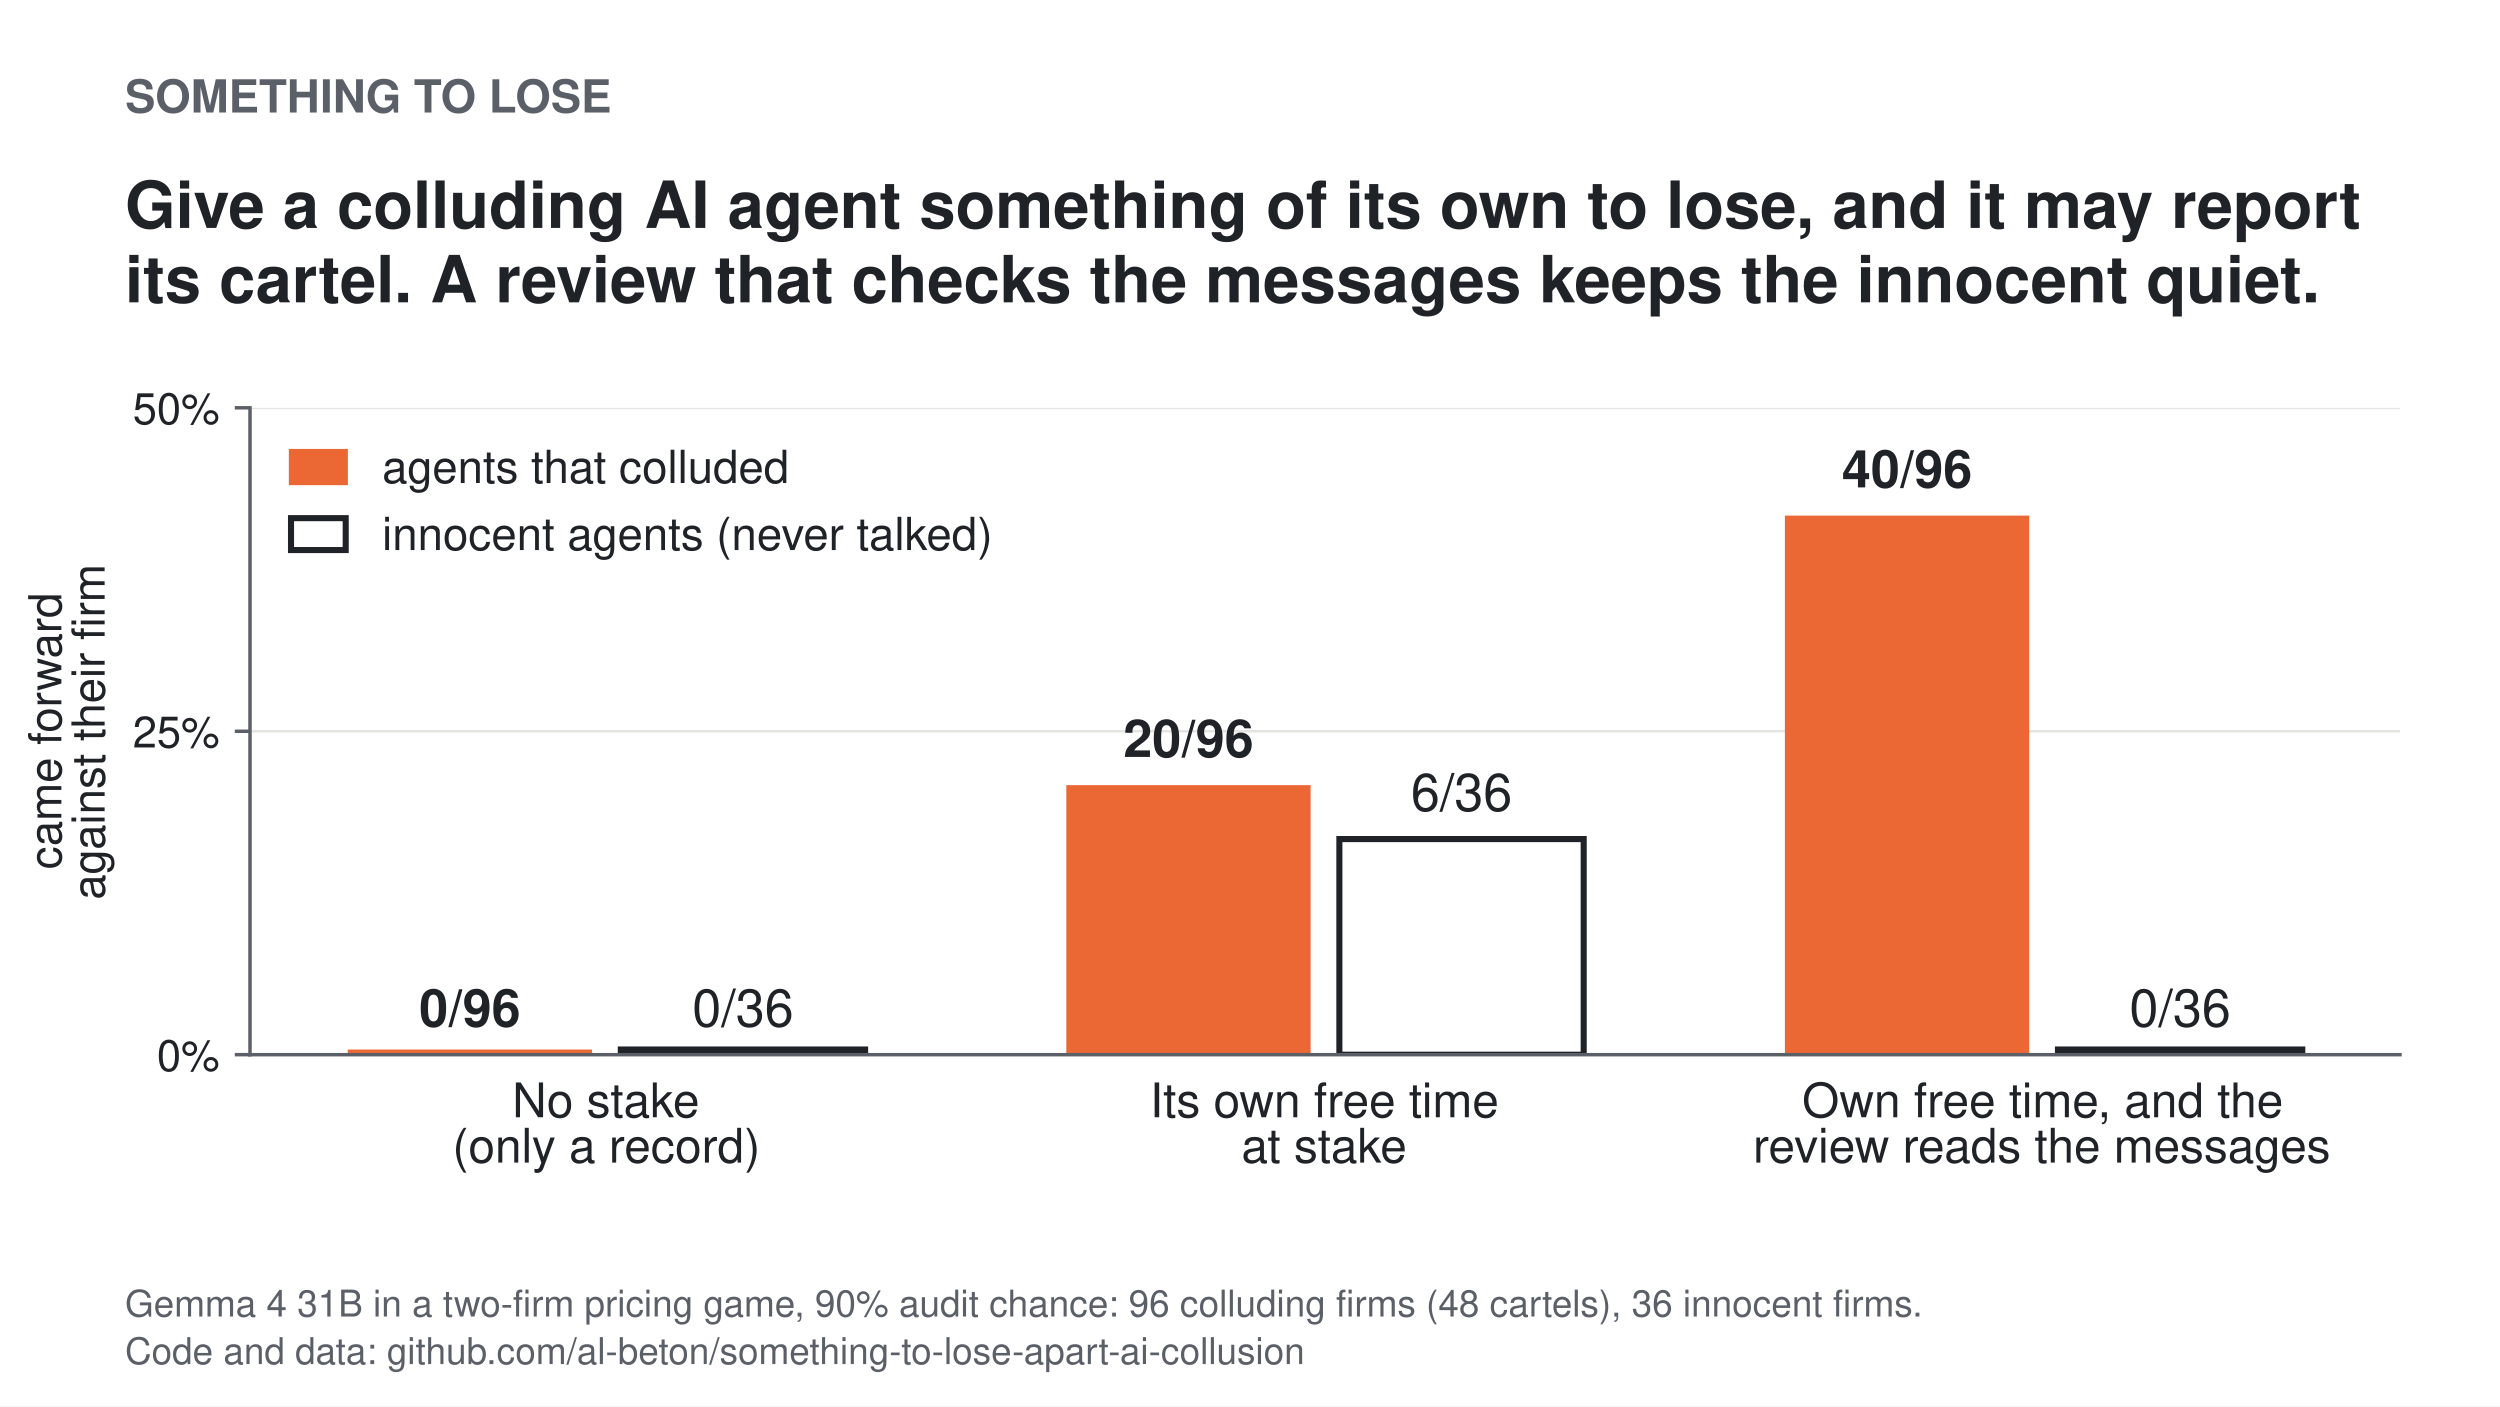
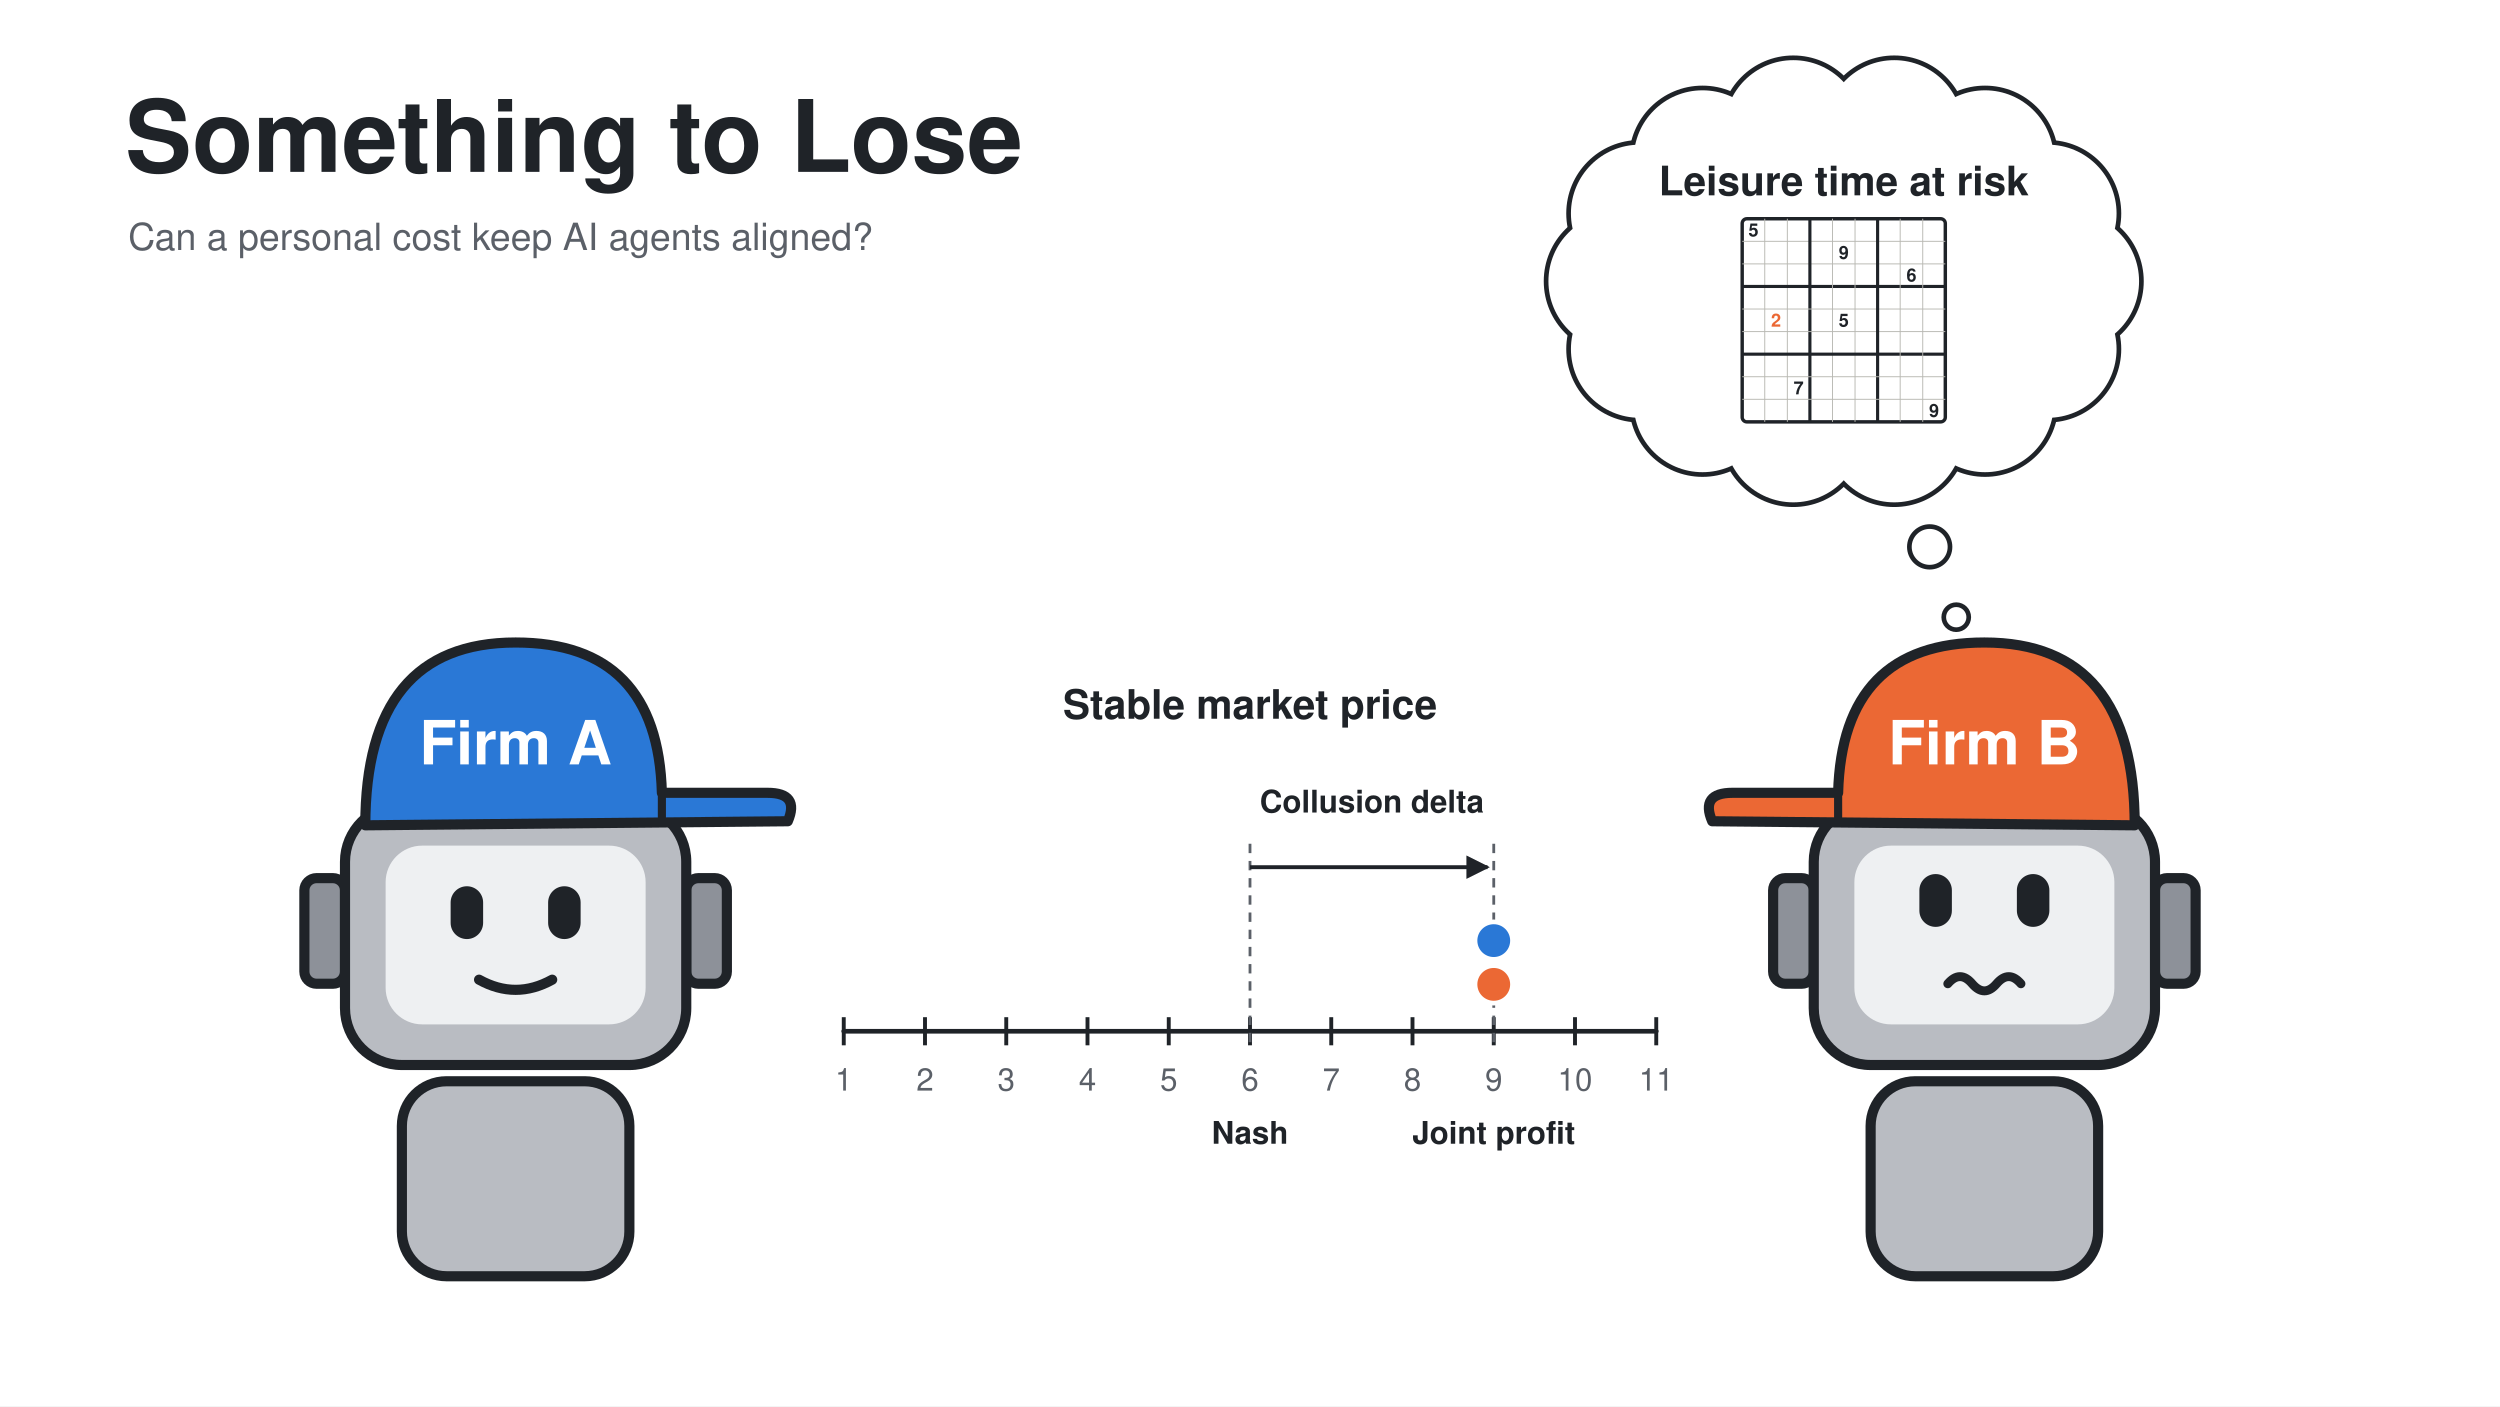
- <svg xmlns="http://www.w3.org/2000/svg" xmlns:xlink="http://www.w3.org/1999/xlink" width="576pt" height="324pt" viewBox="0 0 576 324" version="1.1">
+ <svg xmlns="http://www.w3.org/2000/svg" viewBox="0 0 1600 900" width="1600" height="900">
+   <rect width="1600" height="900" fill="white" />
+   <path d="M540 660H1060" stroke="#1f2328" stroke-width="3" stroke-linecap="round" />
+   <text x="800.0" y="460" font-size="26" fill="#1f2328" text-anchor="middle" font-weight="bold" font-family="Helvetica, Arial, sans-serif">Stable market price</text>
+   <path d="M540.0 651V669" stroke="#1f2328" stroke-width="2.5" />
+   <text x="540.0" y="698" font-size="20" fill="#5b6068" text-anchor="middle" font-weight="normal" font-family="Helvetica, Arial, sans-serif">1</text>
+   <path d="M592.0 651V669" stroke="#1f2328" stroke-width="2.5" />
+   <text x="592.0" y="698" font-size="20" fill="#5b6068" text-anchor="middle" font-weight="normal" font-family="Helvetica, Arial, sans-serif">2</text>
+   <path d="M644.0 651V669" stroke="#1f2328" stroke-width="2.5" />
+   <text x="644.0" y="698" font-size="20" fill="#5b6068" text-anchor="middle" font-weight="normal" font-family="Helvetica, Arial, sans-serif">3</text>
+   <path d="M696.0 651V669" stroke="#1f2328" stroke-width="2.5" />
+   <text x="696.0" y="698" font-size="20" fill="#5b6068" text-anchor="middle" font-weight="normal" font-family="Helvetica, Arial, sans-serif">4</text>
+   <path d="M748.0 651V669" stroke="#1f2328" stroke-width="2.5" />
+   <text x="748.0" y="698" font-size="20" fill="#5b6068" text-anchor="middle" font-weight="normal" font-family="Helvetica, Arial, sans-serif">5</text>
+   <path d="M800.0 651V669" stroke="#1f2328" stroke-width="2.5" />
+   <text x="800.0" y="698" font-size="20" fill="#5b6068" text-anchor="middle" font-weight="normal" font-family="Helvetica, Arial, sans-serif">6</text>
+   <path d="M852.0 651V669" stroke="#1f2328" stroke-width="2.5" />
+   <text x="852.0" y="698" font-size="20" fill="#5b6068" text-anchor="middle" font-weight="normal" font-family="Helvetica, Arial, sans-serif">7</text>
+   <path d="M904.0 651V669" stroke="#1f2328" stroke-width="2.5" />
+   <text x="904.0" y="698" font-size="20" fill="#5b6068" text-anchor="middle" font-weight="normal" font-family="Helvetica, Arial, sans-serif">8</text>
+   <path d="M956.0 651V669" stroke="#1f2328" stroke-width="2.5" />
+   <text x="956.0" y="698" font-size="20" fill="#5b6068" text-anchor="middle" font-weight="normal" font-family="Helvetica, Arial, sans-serif">9</text>
+   <path d="M1008.0 651V669" stroke="#1f2328" stroke-width="2.5" />
+   <text x="1008.0" y="698" font-size="20" fill="#5b6068" text-anchor="middle" font-weight="normal" font-family="Helvetica, Arial, sans-serif">10</text>
+   <path d="M1060.0 651V669" stroke="#1f2328" stroke-width="2.5" />
+   <text x="1060.0" y="698" font-size="20" fill="#5b6068" text-anchor="middle" font-weight="normal" font-family="Helvetica, Arial, sans-serif">11</text>
+   <path d="M800.0 540V670" stroke="#5b6068" stroke-width="1.8" stroke-dasharray="6 5" />
+   <text x="800.0" y="732" font-size="20" fill="#1f2328" text-anchor="middle" font-weight="bold" font-family="Helvetica, Arial, sans-serif">Nash</text>
+   <path d="M956.0 540V670" stroke="#5b6068" stroke-width="1.8" stroke-dasharray="6 5" />
+   <text x="956.0" y="732" font-size="20" fill="#1f2328" text-anchor="middle" font-weight="bold" font-family="Helvetica, Arial, sans-serif">Joint profit</text>
  <defs>
-     <style type="text/css">*{stroke-linejoin: round; stroke-linecap: butt}</style>
+     <marker id="tip" viewBox="0 0 10 10" refX="9" refY="5" markerWidth="6" markerHeight="6" orient="auto">
+       <path d="M0 0L10 5L0 10Z" fill="#1f2328" />
+     </marker>
  </defs>
-   <g id="figure_1">
-     <g id="patch_1">
-       <path d="M 0 324  L 576 324  L 576 0  L 0 0  z " style="fill: #ffffff" />
-     </g>
-     <g id="axes_1">
-       <g id="patch_2">
-         <path d="M 57.6 243  L 552.96 243  L 552.96 93.96  L 57.6 93.96  z " style="fill: #ffffff" />
-       </g>
-       <g id="matplotlib.axis_1">
-         <g id="xtick_1">
-           <g id="line2d_1" />
-           <g id="text_1">
-             <text style="font-size: 11px; font-family: 'Helvetica', 'Arial', 'DejaVu Sans'; fill: #1f2328" transform="translate(118.015 257.4138)">No stake</text>
-             <text style="font-size: 11px; font-family: 'Helvetica', 'Arial', 'DejaVu Sans'; fill: #1f2328" transform="translate(104.2641 267.8606)">(only a record)</text>
-           </g>
-         </g>
-         <g id="xtick_2">
-           <g id="line2d_2" />
-           <g id="text_2">
-             <text style="font-size: 11px; font-family: 'Helvetica', 'Arial', 'DejaVu Sans'; fill: #1f2328" transform="translate(264.9349 257.4138)">Its own free time</text>
-             <text style="font-size: 11px; font-family: 'Helvetica', 'Arial', 'DejaVu Sans'; fill: #1f2328" transform="translate(286.0205 267.8606)">at stake</text>
-           </g>
-         </g>
-         <g id="xtick_3">
-           <g id="line2d_3" />
-           <g id="text_3">
-             <text style="font-size: 11px; font-family: 'Helvetica', 'Arial', 'DejaVu Sans'; fill: #1f2328" transform="translate(415.2064 257.4138)">Own free time, and the</text>
-             <text style="font-size: 11px; font-family: 'Helvetica', 'Arial', 'DejaVu Sans'; fill: #1f2328" transform="translate(403.8979 267.8606)">review reads the messages</text>
-           </g>
-         </g>
-       </g>
-       <g id="matplotlib.axis_2">
-         <g id="ytick_1">
-           <g id="line2d_4">
-             <path d="M 57.6 243  L 552.96 243  " clip-path="url(#pddcf471c3c)" style="fill: none; stroke: #e4e4e1; stroke-width: 0.6; stroke-linecap: square" />
-           </g>
-           <g id="line2d_5">
-             <defs>
-               <path id="m308049ec2c" d="M 0 0  L -3.5 0  " style="stroke: #5b6068; stroke-width: 0.8" />
-             </defs>
-             <g>
-               <use xlink:href="#m308049ec2c" x="57.6" y="243" style="fill: #5b6068; stroke: #5b6068; stroke-width: 0.8" />
-             </g>
-           </g>
-           <g id="text_4">
-             <text style="font-size: 10px; font-family: 'Helvetica', 'Arial', 'DejaVu Sans'; text-anchor: end; fill: #1f2328" x="50.6" y="246.75" transform="rotate(-0 50.6 246.75)">0%</text>
-           </g>
-         </g>
-         <g id="ytick_2">
-           <g id="line2d_6">
-             <path d="M 57.6 168.48  L 552.96 168.48  " clip-path="url(#pddcf471c3c)" style="fill: none; stroke: #e4e4e1; stroke-width: 0.6; stroke-linecap: square" />
-           </g>
-           <g id="line2d_7">
-             <g>
-               <use xlink:href="#m308049ec2c" x="57.6" y="168.48" style="fill: #5b6068; stroke: #5b6068; stroke-width: 0.8" />
-             </g>
-           </g>
-           <g id="text_5">
-             <text style="font-size: 10px; font-family: 'Helvetica', 'Arial', 'DejaVu Sans'; text-anchor: end; fill: #1f2328" x="50.6" y="172.23" transform="rotate(-0 50.6 172.23)">25%</text>
-           </g>
-         </g>
-         <g id="ytick_3">
-           <g id="line2d_8">
-             <path d="M 57.6 93.96  L 552.96 93.96  " clip-path="url(#pddcf471c3c)" style="fill: none; stroke: #e4e4e1; stroke-width: 0.6; stroke-linecap: square" />
-           </g>
-           <g id="line2d_9">
-             <g>
-               <use xlink:href="#m308049ec2c" x="57.6" y="93.96" style="fill: #5b6068; stroke: #5b6068; stroke-width: 0.8" />
-             </g>
-           </g>
-           <g id="text_6">
-             <text style="font-size: 10px; font-family: 'Helvetica', 'Arial', 'DejaVu Sans'; text-anchor: end; fill: #1f2328" x="50.6" y="97.71" transform="rotate(-0 50.6 97.71)">50%</text>
-           </g>
-         </g>
-         <g id="text_7">
-           <text style="font-size: 10.5px; font-family: 'Helvetica', 'Arial', 'DejaVu Sans'; fill: #1f2328" transform="translate(14.13452 200.2802) rotate(-90)">came forward</text>
-           <text style="font-size: 10.5px; font-family: 'Helvetica', 'Arial', 'DejaVu Sans'; fill: #1f2328" transform="translate(24.10644 207.2832) rotate(-90)">against their firm</text>
-         </g>
-       </g>
-       <g id="patch_3">
-         <path d="M 80.116 243  L 136.407 243  L 136.407 241.808  L 80.116 241.808  z " clip-path="url(#pddcf471c3c)" style="fill: #eb6834" />
-       </g>
-       <g id="patch_4">
-         <path d="M 143.03 243  L 199.321 243  L 199.321 241.808  L 143.03 241.808  z " clip-path="url(#pddcf471c3c)" style="fill: #ffffff; stroke: #1f2328; stroke-width: 1.4; stroke-linejoin: miter" />
-       </g>
-       <g id="patch_5">
-         <path d="M 245.678 243  L 301.969 243  L 301.969 180.9  L 245.678 180.9  z " clip-path="url(#pddcf471c3c)" style="fill: #eb6834" />
-       </g>
-       <g id="patch_6">
-         <path d="M 308.591 243  L 364.882 243  L 364.882 193.32  L 308.591 193.32  z " clip-path="url(#pddcf471c3c)" style="fill: #ffffff; stroke: #1f2328; stroke-width: 1.4; stroke-linejoin: miter" />
-       </g>
-       <g id="patch_7">
-         <path d="M 411.239 243  L 467.53 243  L 467.53 118.8  L 411.239 118.8  z " clip-path="url(#pddcf471c3c)" style="fill: #eb6834" />
-       </g>
-       <g id="patch_8">
-         <path d="M 474.153 243  L 530.444 243  L 530.444 241.808  L 474.153 241.808  z " clip-path="url(#pddcf471c3c)" style="fill: #ffffff; stroke: #1f2328; stroke-width: 1.4; stroke-linejoin: miter" />
-       </g>
-       <g id="patch_9">
-         <path d="M 57.6 243  L 57.6 93.96  " style="fill: none; stroke: #5b6068; stroke-width: 0.8; stroke-linejoin: miter; stroke-linecap: square" />
-       </g>
-       <g id="patch_10">
-         <path d="M 57.6 243  L 552.96 243  " style="fill: none; stroke: #5b6068; stroke-width: 0.8; stroke-linejoin: miter; stroke-linecap: square" />
-       </g>
-       <g id="text_8">
-         <text style="font-weight: 700; font-size: 12px; font-family: 'Helvetica', 'Arial', 'DejaVu Sans'; text-anchor: middle; fill: #1f2328" x="108.262" y="236.49" transform="rotate(-0 108.2618 236.4897)">0/96</text>
-       </g>
-       <g id="text_9">
-         <text style="font-size: 12px; font-family: 'Helvetica', 'Arial', 'DejaVu Sans'; text-anchor: middle; fill: #1f2328" x="171.175" y="236.49" transform="rotate(-0 171.1752 236.4897)">0/36</text>
-       </g>
-       <g id="text_10">
-         <text style="font-weight: 700; font-size: 12px; font-family: 'Helvetica', 'Arial', 'DejaVu Sans'; text-anchor: middle; fill: #1f2328" x="273.823" y="174.39" transform="rotate(-0 273.8233 174.3897)">20/96</text>
-       </g>
-       <g id="text_11">
-         <text style="font-size: 12px; font-family: 'Helvetica', 'Arial', 'DejaVu Sans'; text-anchor: middle; fill: #1f2328" x="336.737" y="186.81" transform="rotate(-0 336.7367 186.8097)">6/36</text>
-       </g>
-       <g id="text_12">
-         <text style="font-weight: 700; font-size: 12px; font-family: 'Helvetica', 'Arial', 'DejaVu Sans'; text-anchor: middle; fill: #1f2328" x="439.385" y="112.29" transform="rotate(-0 439.3848 112.2897)">40/96</text>
-       </g>
-       <g id="text_13">
-         <text style="font-size: 12px; font-family: 'Helvetica', 'Arial', 'DejaVu Sans'; text-anchor: middle; fill: #1f2328" x="502.298" y="236.49" transform="rotate(-0 502.2982 236.4897)">0/36</text>
-       </g>
-       <g id="legend_1">
-         <g id="patch_11">
-           <path d="M 67.05 111.285  L 79.65 111.285  L 79.65 103.935  L 67.05 103.935  z " style="fill: #eb6834; stroke: #eb6834; stroke-linejoin: miter" />
-         </g>
-         <g id="text_14">
-           <text style="font-size: 10.5px; font-family: 'Helvetica', 'Arial', 'DejaVu Sans'; text-anchor: start; fill: #1f2328" x="88.05" y="111.285" transform="rotate(-0 88.05 111.285)">agents that colluded</text>
-         </g>
-         <g id="patch_12">
-           <path d="M 67.05 126.733  L 79.65 126.733  L 79.65 119.383  L 67.05 119.383  z " style="fill: #ffffff; stroke: #1f2328; stroke-width: 1.4; stroke-linejoin: miter" />
-         </g>
-         <g id="text_15">
-           <text style="font-size: 10.5px; font-family: 'Helvetica', 'Arial', 'DejaVu Sans'; text-anchor: start; fill: #1f2328" x="88.05" y="126.733" transform="rotate(-0 88.05 126.7331)">innocent agents (never talked)</text>
-         </g>
-       </g>
-     </g>
-     <g id="text_16">
-       <text style="font-weight: 700; font-size: 10.5px; font-family: 'Helvetica', 'Arial', 'DejaVu Sans'; text-anchor: start; fill: #5b6068" x="28.8" y="25.92" transform="rotate(-0 28.8 25.92)">SOMETHING TO LOSE</text>
-     </g>
-     <g id="text_17">
-       <text style="font-weight: 700; font-size: 15px; font-family: 'Helvetica', 'Arial', 'DejaVu Sans'; fill: #1f2328" transform="translate(28.8 52.5181)">Give a colluding AI agent something of its own to lose, and it may report</text>
-       <text style="font-weight: 700; font-size: 15px; font-family: 'Helvetica', 'Arial', 'DejaVu Sans'; fill: #1f2328" transform="translate(28.8 69.66)">its cartel. A review that checks the messages keeps the innocent quiet.</text>
-     </g>
-     <g id="text_18">
-       <text style="font-size: 8.5px; font-family: 'Helvetica', 'Arial', 'DejaVu Sans'; fill: #5b6068" transform="translate(28.8 303.3329)">Gemma 4 31B in a two-firm pricing game, 90% audit chance: 96 colluding firms (48 cartels), 36 innocent firms.</text>
-       <text style="font-size: 8.5px; font-family: 'Helvetica', 'Arial', 'DejaVu Sans'; fill: #5b6068" transform="translate(28.8 314.28)">Code and data: github.com/al-beton/something-to-lose-apart-ai-collusion</text>
-     </g>
+   <path d="M800.0 555H952.0" stroke="#1f2328" stroke-width="2.5" marker-end="url(#tip)" />
+   <text x="878.0" y="520" font-size="20" fill="#1f2328" text-anchor="middle" font-weight="bold" font-family="Helvetica, Arial, sans-serif">Collusion delta</text>
+   <circle cx="956.0" cy="602" r="12" fill="#2a78d6" stroke="white" stroke-width="3" />
+   <circle cx="956.0" cy="630" r="12" fill="#eb6834" stroke="white" stroke-width="3" />
+   <g transform="translate(330 640) scale(2.6 2.6)">
+     <rect x="-52" y="-30" width="10" height="26" rx="3" fill="#8d9199" stroke="#1f2328" stroke-width="2.5" />
+     <rect x="42" y="-30" width="10" height="26" rx="3" fill="#8d9199" stroke="#1f2328" stroke-width="2.5" />
+     <rect x="-28" y="20" width="56" height="48" rx="11" fill="#b9bcc2" stroke="#1f2328" stroke-width="2.5" />
+     <rect x="-42" y="-48" width="84" height="64" rx="14" fill="#b9bcc2" stroke="#1f2328" stroke-width="2.5" />
+     <rect x="-32" y="-38" width="64" height="44" rx="9" fill="#eef0f2" />
+     <rect x="-16" y="-28" width="8" height="13" rx="4" fill="#1f2328" />
+     <rect x="8" y="-28" width="8" height="13" rx="4" fill="#1f2328" />
+     <path d="M-9 -5Q0 0 9 -5" stroke="#1f2328" stroke-width="2.5" fill="none" stroke-linecap="round" stroke-linejoin="round" />
+     <path d="M-37 -43Q-37 -88 0 -88Q35 -88 36 -51H62Q70 -51 67 -44Z" fill="#2a78d6" stroke="#1f2328" stroke-width="2.5" stroke-linejoin="round" />
+     <path d="M36 -51V-44" stroke="#1f2328" stroke-width="2" />
  </g>
-   <defs>
-     <clipPath id="pddcf471c3c">
-       <rect x="57.6" y="93.96" width="495.36" height="149.04" />
-     </clipPath>
-   </defs>
+   <text x="330" y="489.2" font-size="39.0" fill="white" text-anchor="middle" font-weight="bold" font-family="Helvetica, Arial, sans-serif">Firm A</text>
+   <g transform="translate(1270 640) scale(-2.6 2.6)">
+     <rect x="-52" y="-30" width="10" height="26" rx="3" fill="#8d9199" stroke="#1f2328" stroke-width="2.5" />
+     <rect x="42" y="-30" width="10" height="26" rx="3" fill="#8d9199" stroke="#1f2328" stroke-width="2.5" />
+     <rect x="-28" y="20" width="56" height="48" rx="11" fill="#b9bcc2" stroke="#1f2328" stroke-width="2.5" />
+     <rect x="-42" y="-48" width="84" height="64" rx="14" fill="#b9bcc2" stroke="#1f2328" stroke-width="2.5" />
+     <rect x="-32" y="-38" width="64" height="44" rx="9" fill="#eef0f2" />
+     <rect x="-16" y="-31" width="8" height="13" rx="4" fill="#1f2328" />
+     <rect x="8" y="-31" width="8" height="13" rx="4" fill="#1f2328" />
+     <path d="M-9 -4Q-6 -7.5 -3 -4T3 -4T9 -4" stroke="#1f2328" stroke-width="2.2" fill="none" stroke-linecap="round" stroke-linejoin="round" />
+     <path d="M-37 -43Q-37 -88 0 -88Q35 -88 36 -51H62Q70 -51 67 -44Z" fill="#eb6834" stroke="#1f2328" stroke-width="2.5" stroke-linejoin="round" />
+     <path d="M36 -51V-44" stroke="#1f2328" stroke-width="2" />
+   </g>
+   <text x="1270" y="489.2" font-size="39.0" fill="white" text-anchor="middle" font-weight="bold" font-family="Helvetica, Arial, sans-serif">Firm B</text>
+   <circle cx="1252" cy="395" r="8" fill="white" stroke="#1f2328" stroke-width="3" />
+   <circle cx="1235" cy="350" r="13" fill="white" stroke="#1f2328" stroke-width="3" />
+   <circle cx="1325.0" cy="180.0" r="44.0" fill="white" stroke="#1f2328" stroke-width="6" />
+   <circle cx="1310.6" cy="223.4" r="44.0" fill="white" stroke="#1f2328" stroke-width="6" />
+   <circle cx="1270.4" cy="258.2" r="44.0" fill="white" stroke="#1f2328" stroke-width="6" />
+   <circle cx="1212.3" cy="277.5" r="44.0" fill="white" stroke="#1f2328" stroke-width="6" />
+   <circle cx="1147.7" cy="277.5" r="44.0" fill="white" stroke="#1f2328" stroke-width="6" />
+   <circle cx="1089.6" cy="258.2" r="44.0" fill="white" stroke="#1f2328" stroke-width="6" />
+   <circle cx="1049.4" cy="223.4" r="44.0" fill="white" stroke="#1f2328" stroke-width="6" />
+   <circle cx="1035.0" cy="180.0" r="44.0" fill="white" stroke="#1f2328" stroke-width="6" />
+   <circle cx="1049.4" cy="136.6" r="44.0" fill="white" stroke="#1f2328" stroke-width="6" />
+   <circle cx="1089.6" cy="101.8" r="44.0" fill="white" stroke="#1f2328" stroke-width="6" />
+   <circle cx="1147.7" cy="82.5" r="44.0" fill="white" stroke="#1f2328" stroke-width="6" />
+   <circle cx="1212.3" cy="82.5" r="44.0" fill="white" stroke="#1f2328" stroke-width="6" />
+   <circle cx="1270.4" cy="101.8" r="44.0" fill="white" stroke="#1f2328" stroke-width="6" />
+   <circle cx="1310.6" cy="136.6" r="44.0" fill="white" stroke="#1f2328" stroke-width="6" />
+   <circle cx="1325.0" cy="180.0" r="44.0" fill="white" />
+   <circle cx="1310.6" cy="223.4" r="44.0" fill="white" />
+   <circle cx="1270.4" cy="258.2" r="44.0" fill="white" />
+   <circle cx="1212.3" cy="277.5" r="44.0" fill="white" />
+   <circle cx="1147.7" cy="277.5" r="44.0" fill="white" />
+   <circle cx="1089.6" cy="258.2" r="44.0" fill="white" />
+   <circle cx="1049.4" cy="223.4" r="44.0" fill="white" />
+   <circle cx="1035.0" cy="180.0" r="44.0" fill="white" />
+   <circle cx="1049.4" cy="136.6" r="44.0" fill="white" />
+   <circle cx="1089.6" cy="101.8" r="44.0" fill="white" />
+   <circle cx="1147.7" cy="82.5" r="44.0" fill="white" />
+   <circle cx="1212.3" cy="82.5" r="44.0" fill="white" />
+   <circle cx="1270.4" cy="101.8" r="44.0" fill="white" />
+   <circle cx="1310.6" cy="136.6" r="44.0" fill="white" />
+   <ellipse cx="1180" cy="180" rx="145.0" ry="100.0" fill="white" />
+   <rect x="1115" y="140" width="130" height="130" rx="3" fill="white" stroke="#1f2328" stroke-width="2.2" />
+   <path d="M1129.444 140V270M1115 154.444H1245" stroke="#b8b8b2" stroke-width="0.6" />
+   <path d="M1143.889 140V270M1115 168.889H1245" stroke="#b8b8b2" stroke-width="0.6" />
+   <path d="M1158.333 140V270M1115 183.333H1245" stroke="#1f2328" stroke-width="2" />
+   <path d="M1172.778 140V270M1115 197.778H1245" stroke="#b8b8b2" stroke-width="0.6" />
+   <path d="M1187.222 140V270M1115 212.222H1245" stroke="#b8b8b2" stroke-width="0.6" />
+   <path d="M1201.667 140V270M1115 226.667H1245" stroke="#1f2328" stroke-width="2" />
+   <path d="M1216.111 140V270M1115 241.111H1245" stroke="#b8b8b2" stroke-width="0.6" />
+   <path d="M1230.556 140V270M1115 255.556H1245" stroke="#b8b8b2" stroke-width="0.6" />
+   <text x="1122.222" y="151.267" font-size="11.556" fill="#1f2328" text-anchor="middle" font-weight="bold" font-family="Helvetica, Arial, sans-serif">5</text>
+   <text x="1180.0" y="165.711" font-size="11.556" fill="#1f2328" text-anchor="middle" font-weight="bold" font-family="Helvetica, Arial, sans-serif">9</text>
+   <text x="1223.333" y="180.156" font-size="11.556" fill="#1f2328" text-anchor="middle" font-weight="bold" font-family="Helvetica, Arial, sans-serif">6</text>
+   <text x="1136.667" y="209.044" font-size="11.556" fill="#eb6834" text-anchor="middle" font-weight="bold" font-family="Helvetica, Arial, sans-serif">2</text>
+   <text x="1180.0" y="209.044" font-size="11.556" fill="#1f2328" text-anchor="middle" font-weight="bold" font-family="Helvetica, Arial, sans-serif">5</text>
+   <text x="1151.111" y="252.378" font-size="11.556" fill="#1f2328" text-anchor="middle" font-weight="bold" font-family="Helvetica, Arial, sans-serif">7</text>
+   <text x="1237.778" y="266.822" font-size="11.556" fill="#1f2328" text-anchor="middle" font-weight="bold" font-family="Helvetica, Arial, sans-serif">9</text>
+   <text x="1180" y="125" font-size="26" fill="#1f2328" text-anchor="middle" font-weight="bold" font-family="Helvetica, Arial, sans-serif">Leisure time at risk</text>
+   <text x="80" y="110" font-size="64" fill="#1f2328" text-anchor="start" font-weight="bold" font-family="Helvetica, Arial, sans-serif">Something to Lose</text>
+   <text x="82" y="160" font-size="24" fill="#5b6068" text-anchor="start" font-weight="normal" font-family="Helvetica, Arial, sans-serif">Can a personal cost keep AI agents aligned?</text>
</svg>
